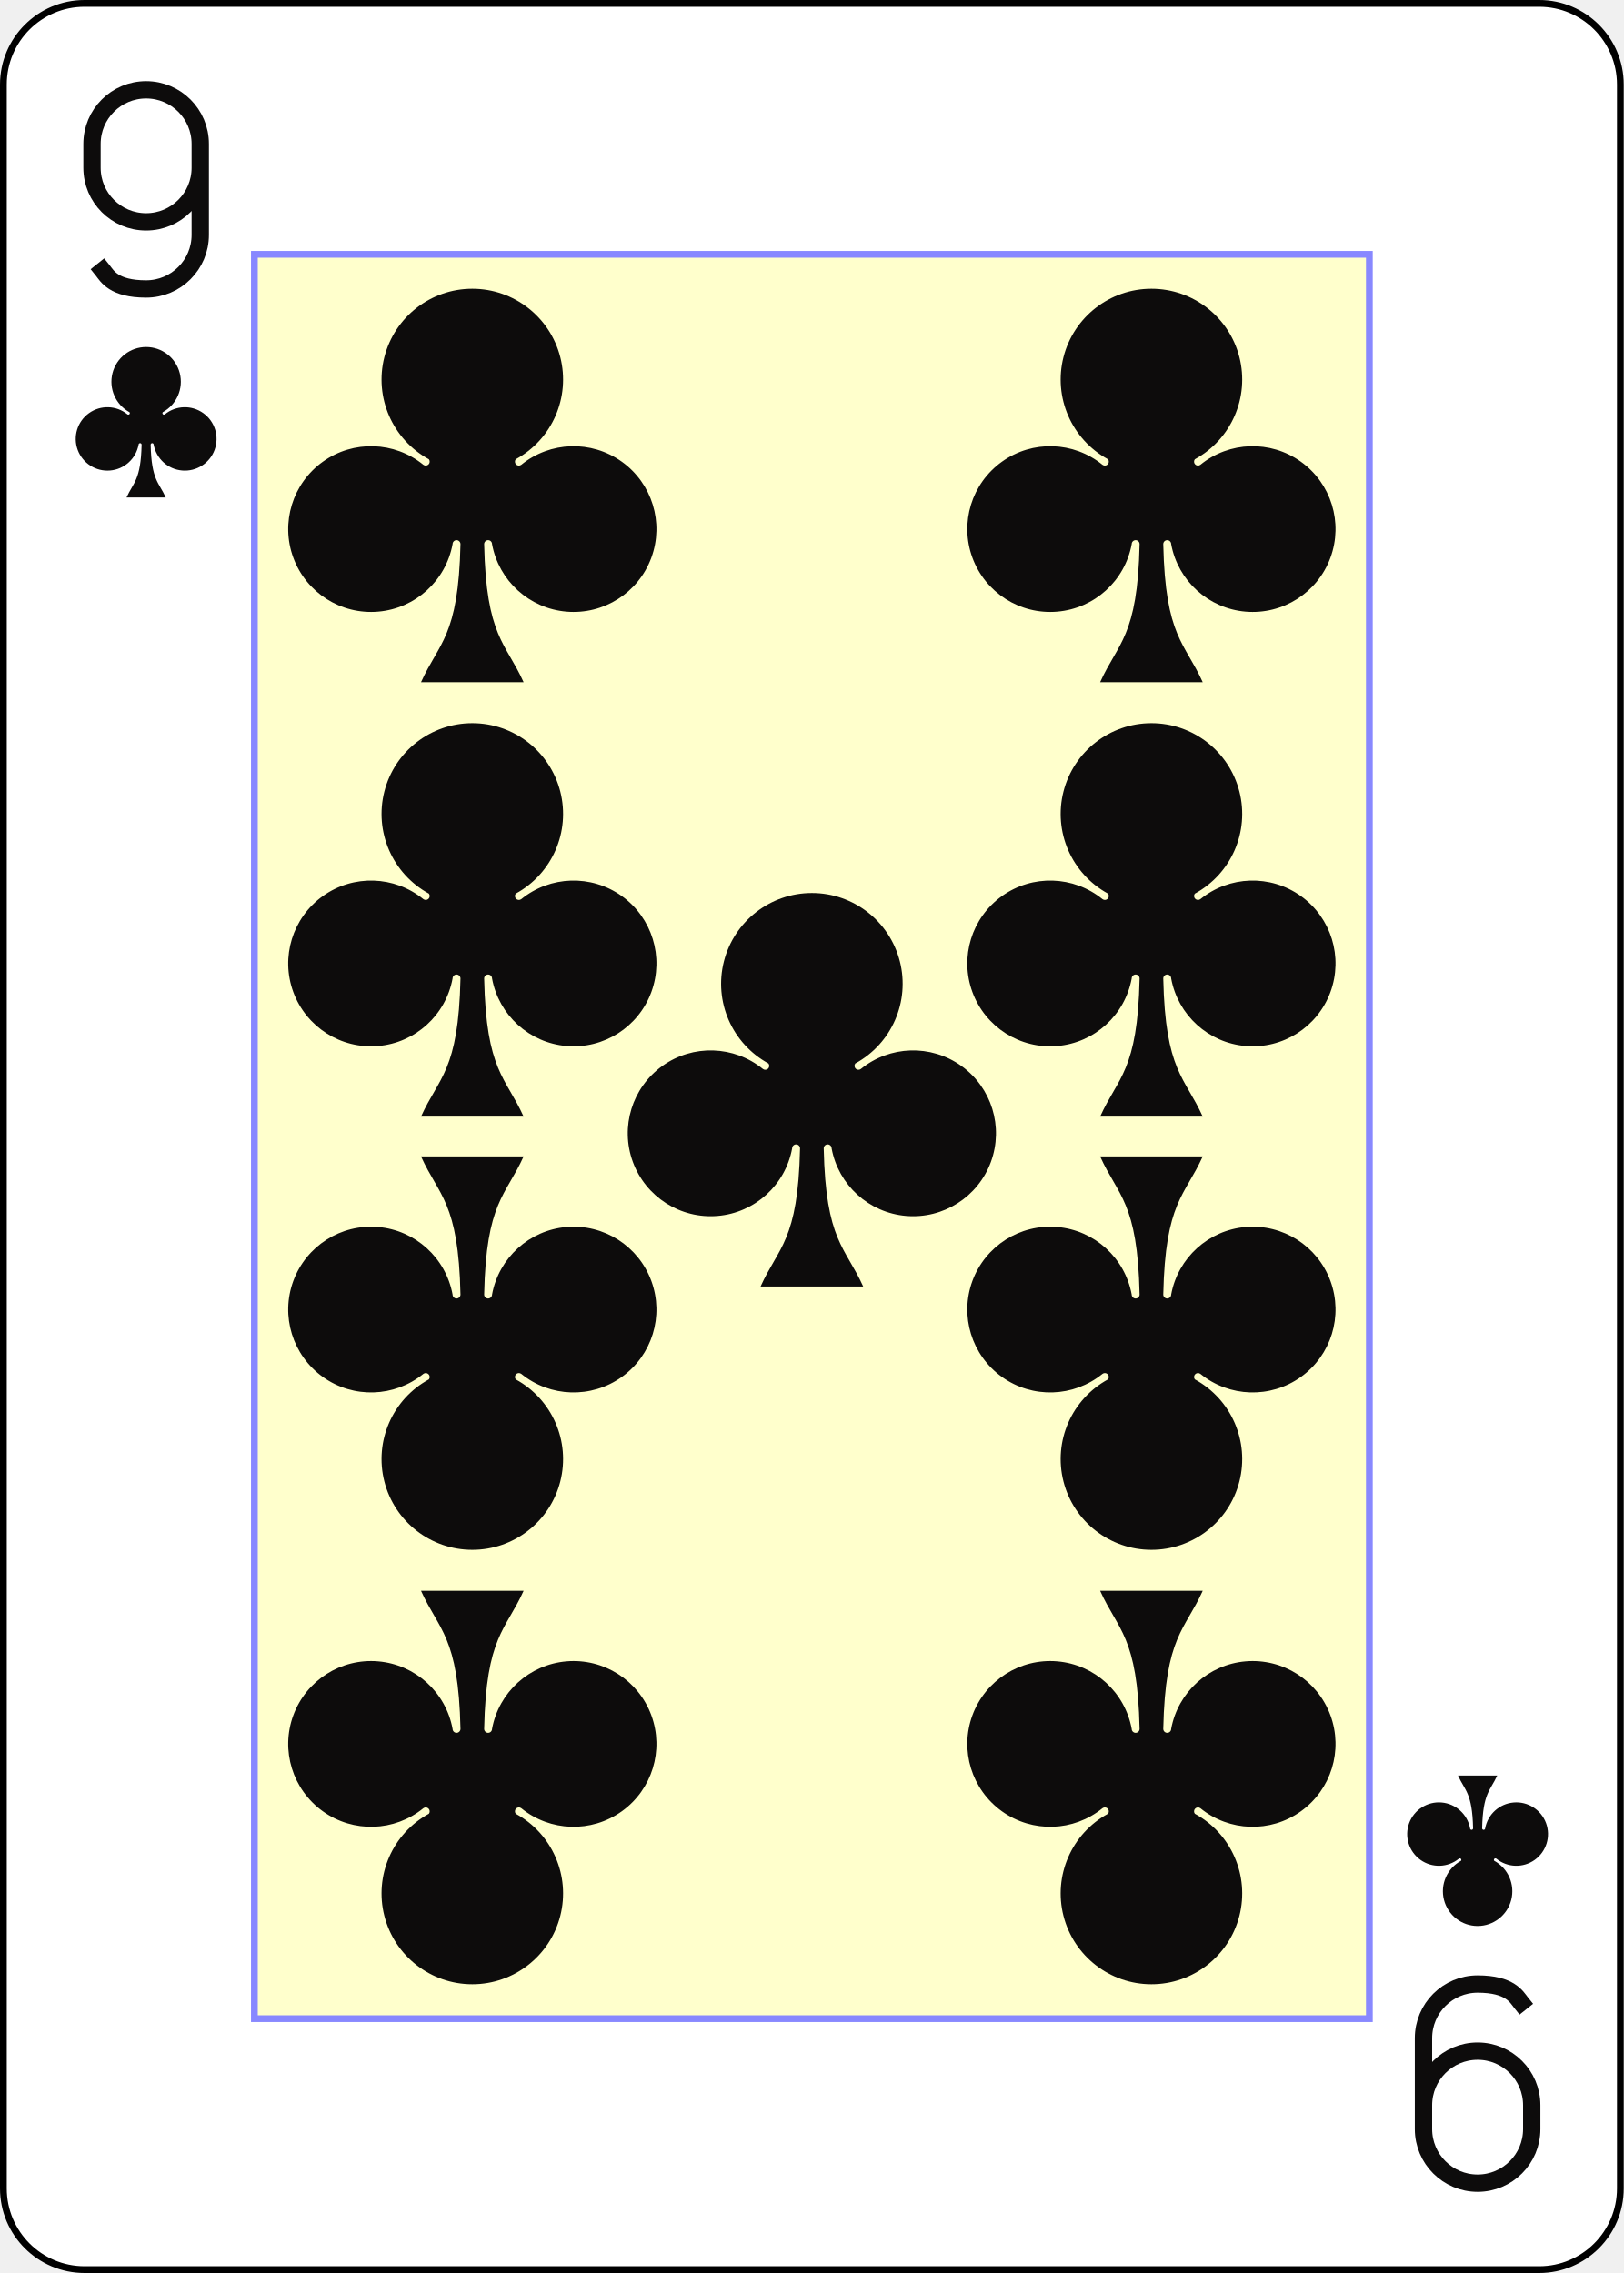
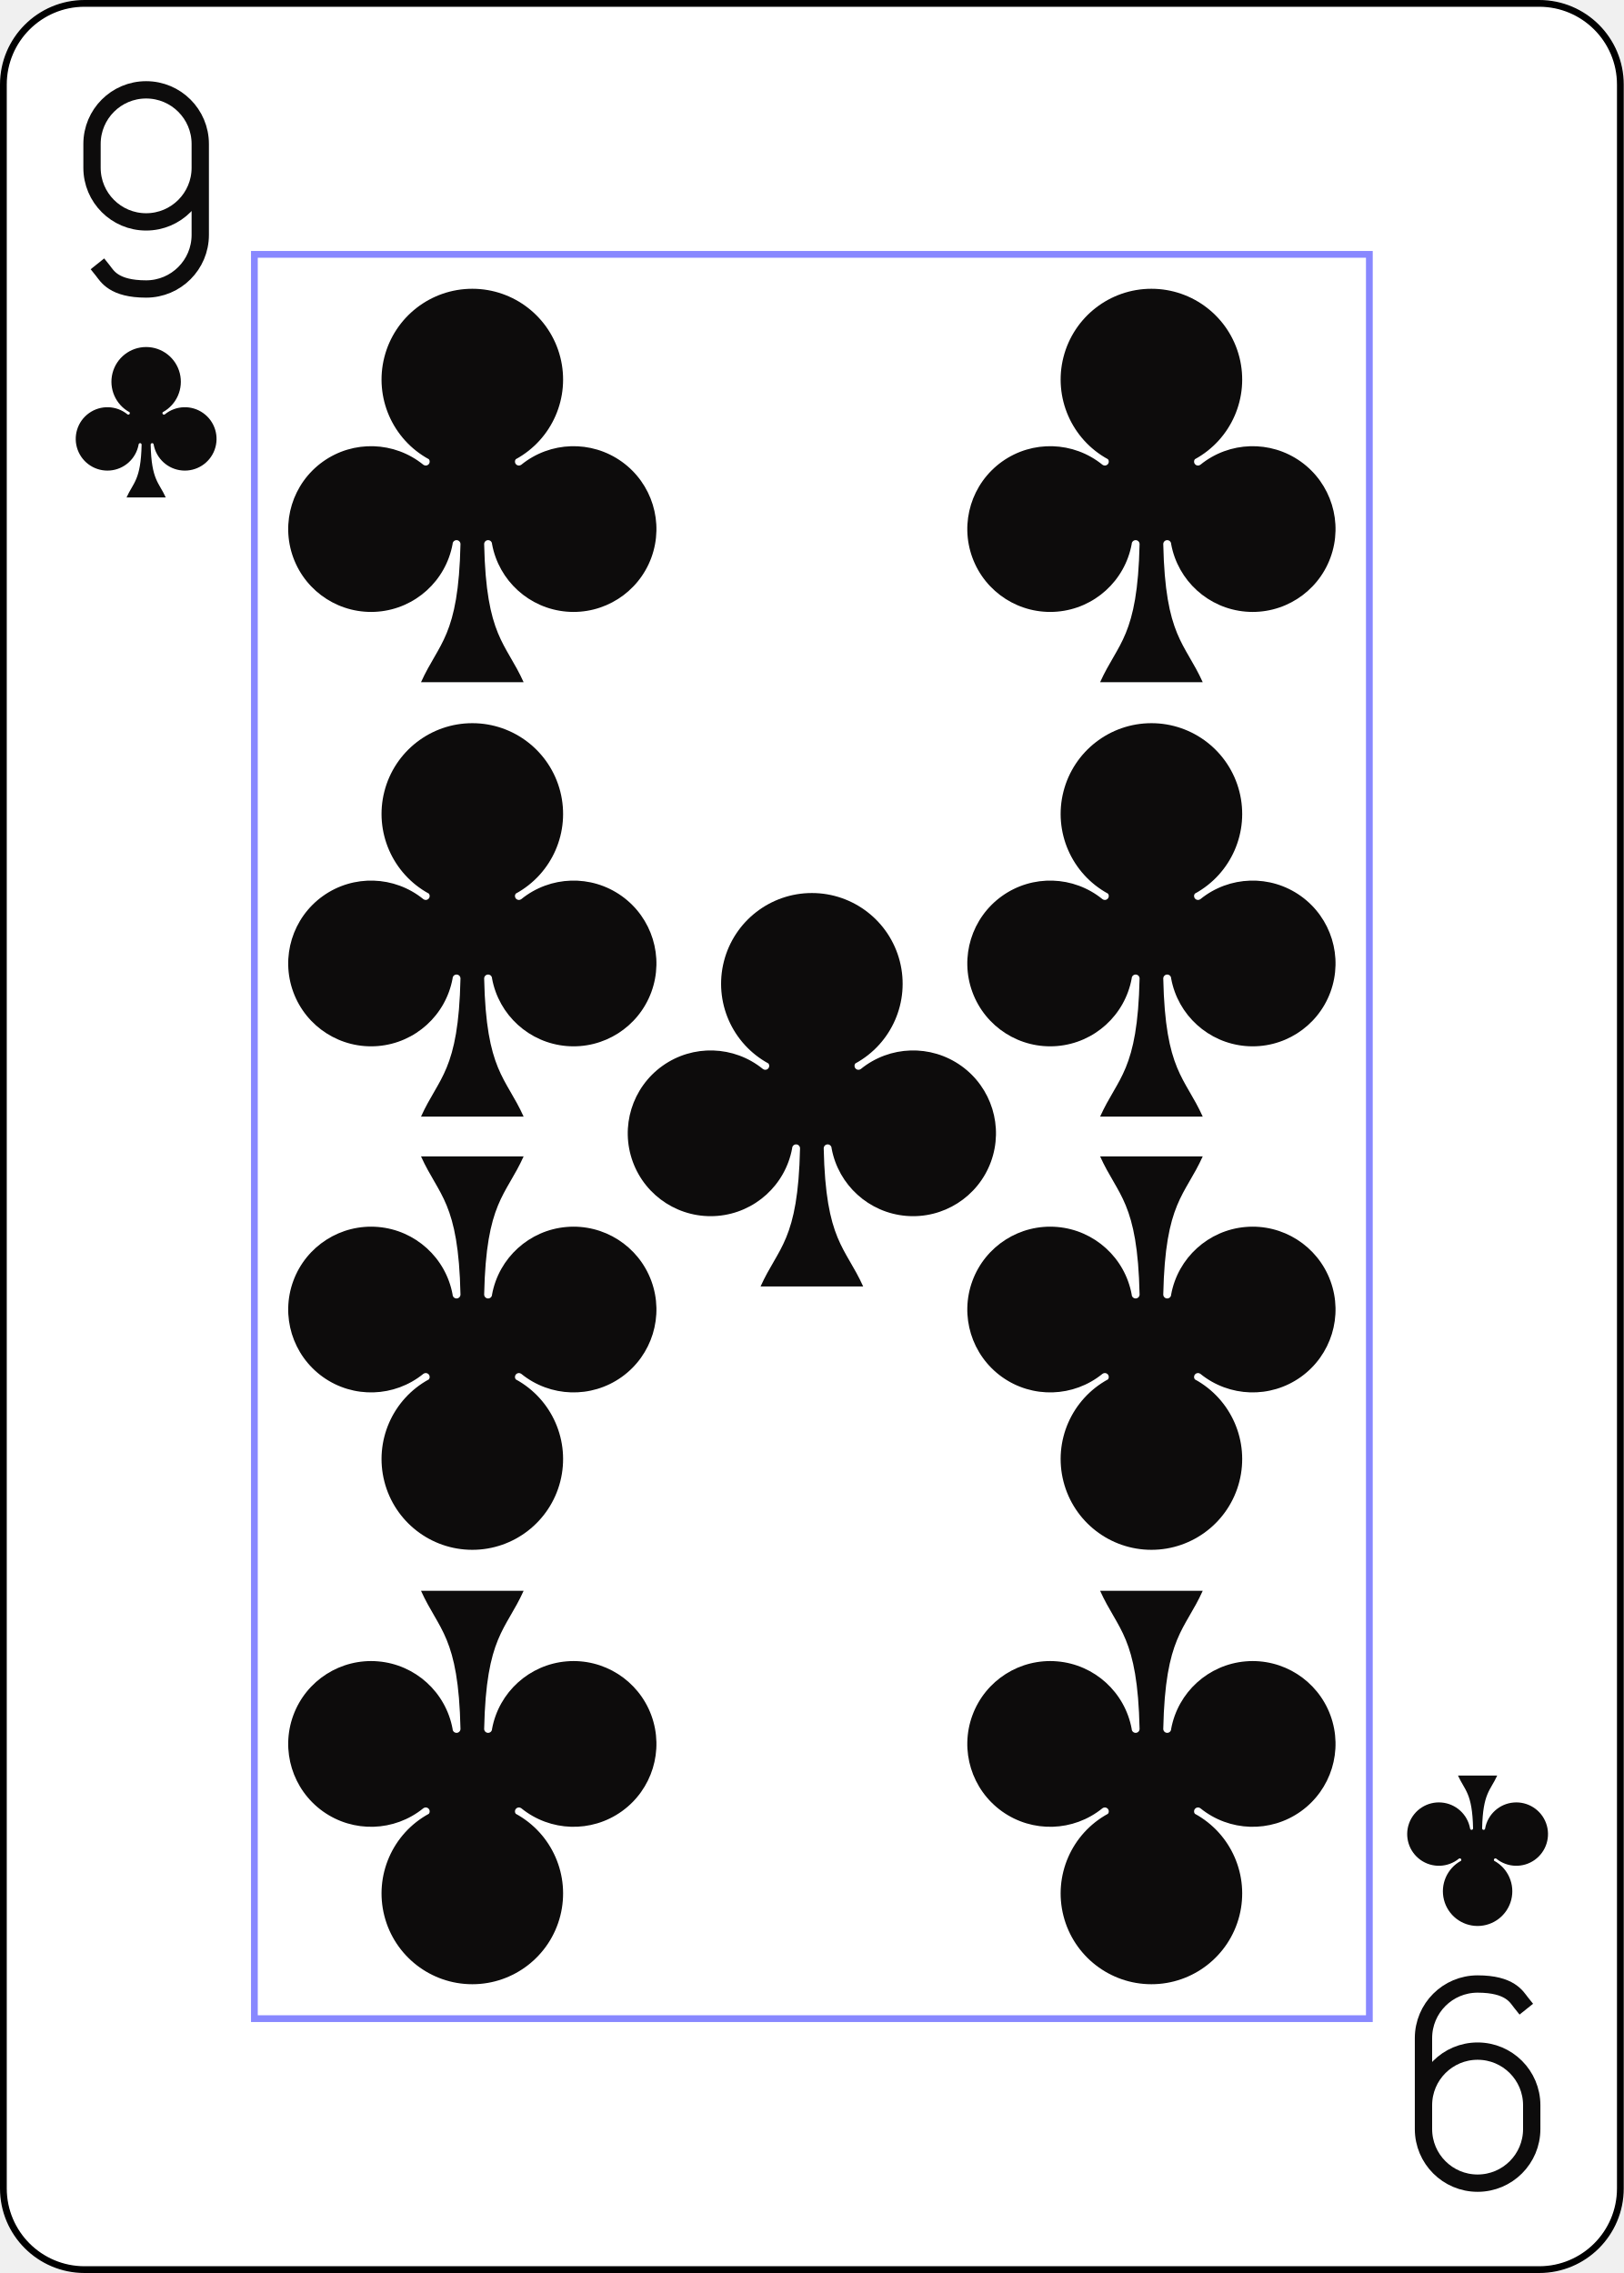
<svg xmlns="http://www.w3.org/2000/svg" xmlns:xlink="http://www.w3.org/1999/xlink" class="card" face="9C" height="3.5in" preserveAspectRatio="none" viewBox="-120 -168 240 336" width="2.5in">
  <defs>
    <symbol id="SC9" viewBox="-600 -600 1200 1200" preserveAspectRatio="xMinYMid">
      <path d="M30 150C35 385 85 400 130 500L-130 500C-85 400 -35 385 -30 150A10 10 0 0 0 -50 150A210 210 0 1 1 -124 -51A10 10 0 0 0 -110 -65A230 230 0 1 1 110 -65A10 10 0 0 0 124 -51A210 210 0 1 1 50 150A10 10 0 0 0 30 150Z" fill="#0d0c0c" />
    </symbol>
    <symbol id="VC9" viewBox="-500 -500 1000 1000" preserveAspectRatio="xMinYMid">
      <path d="M250 -100A250 250 0 0 1 -250 -100L-250 -210A250 250 0 0 1 250 -210L250 210A250 250 0 0 1 0 460C-150 460 -180 400 -200 375" stroke="#0d0c0c" stroke-width="80" stroke-linecap="square" stroke-miterlimit="1.5" fill="none" />
    </symbol>
    <rect id="XC9" width="164.8" height="260.8" x="-82.4" y="-130.4" />
  </defs>
  <rect width="239" height="335" x="-119.5" y="-167.5" rx="12" ry="12" fill="white" stroke="black" />
-   <use xlink:href="#XC9" width="164.8" height="260.8" stroke="#88f" fill="#FFC" />
+   <use xlink:href="#XC9" width="164.8" height="260.8" stroke="#88f" fill="white" />
  <use xlink:href="#VC9" height="32" width="32" x="-114.4" y="-156" />
  <use xlink:href="#SC9" height="26.769" width="26.769" x="-111.784" y="-119" />
  <use xlink:href="#SC9" height="70" width="70" x="-85.188" y="-131.321" />
  <use xlink:href="#SC9" height="70" width="70" x="15.188" y="-131.321" />
  <use xlink:href="#SC9" height="70" width="70" x="-85.188" y="-67.107" />
  <use xlink:href="#SC9" height="70" width="70" x="15.188" y="-67.107" />
  <use xlink:href="#SC9" height="70" width="70" x="-35" y="-42" />
  <g transform="rotate(180)">
    <use xlink:href="#VC9" height="32" width="32" x="-114.4" y="-156" />
    <use xlink:href="#SC9" height="26.769" width="26.769" x="-111.784" y="-119" />
    <use xlink:href="#SC9" height="70" width="70" x="-85.188" y="-131.321" />
    <use xlink:href="#SC9" height="70" width="70" x="15.188" y="-131.321" />
    <use xlink:href="#SC9" height="70" width="70" x="-85.188" y="-67.107" />
    <use xlink:href="#SC9" height="70" width="70" x="15.188" y="-67.107" />
  </g>
</svg>
